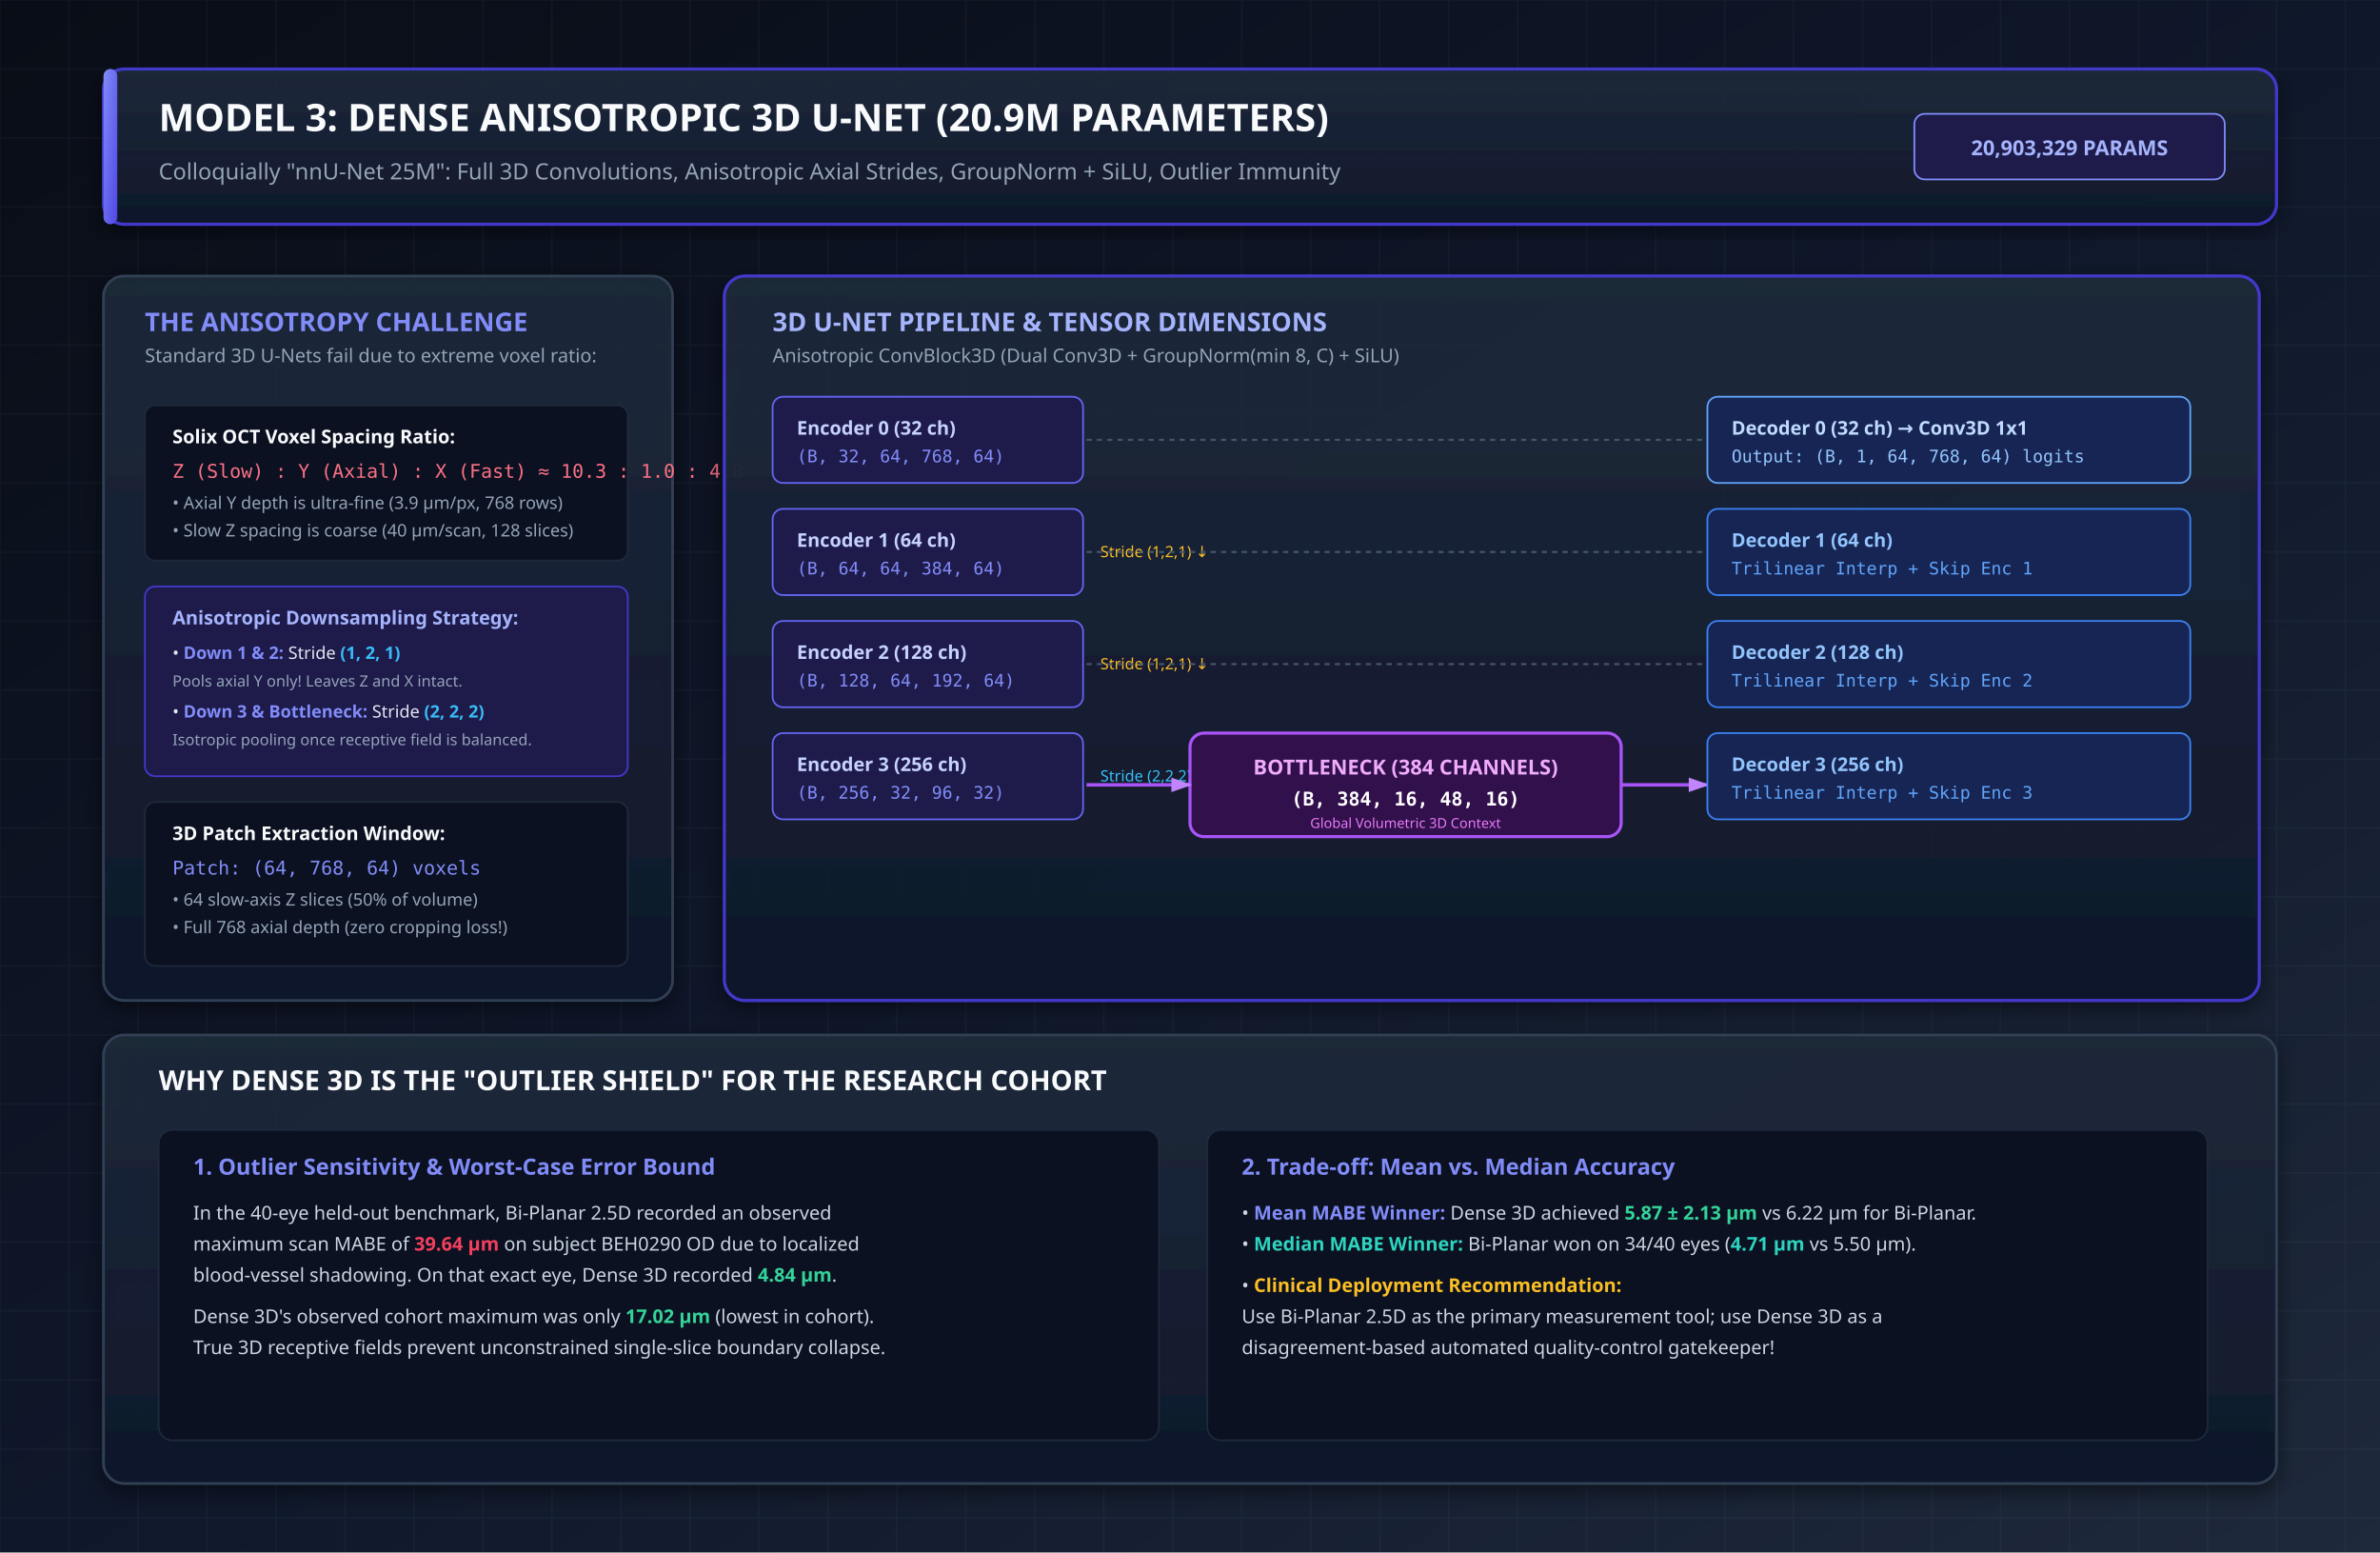
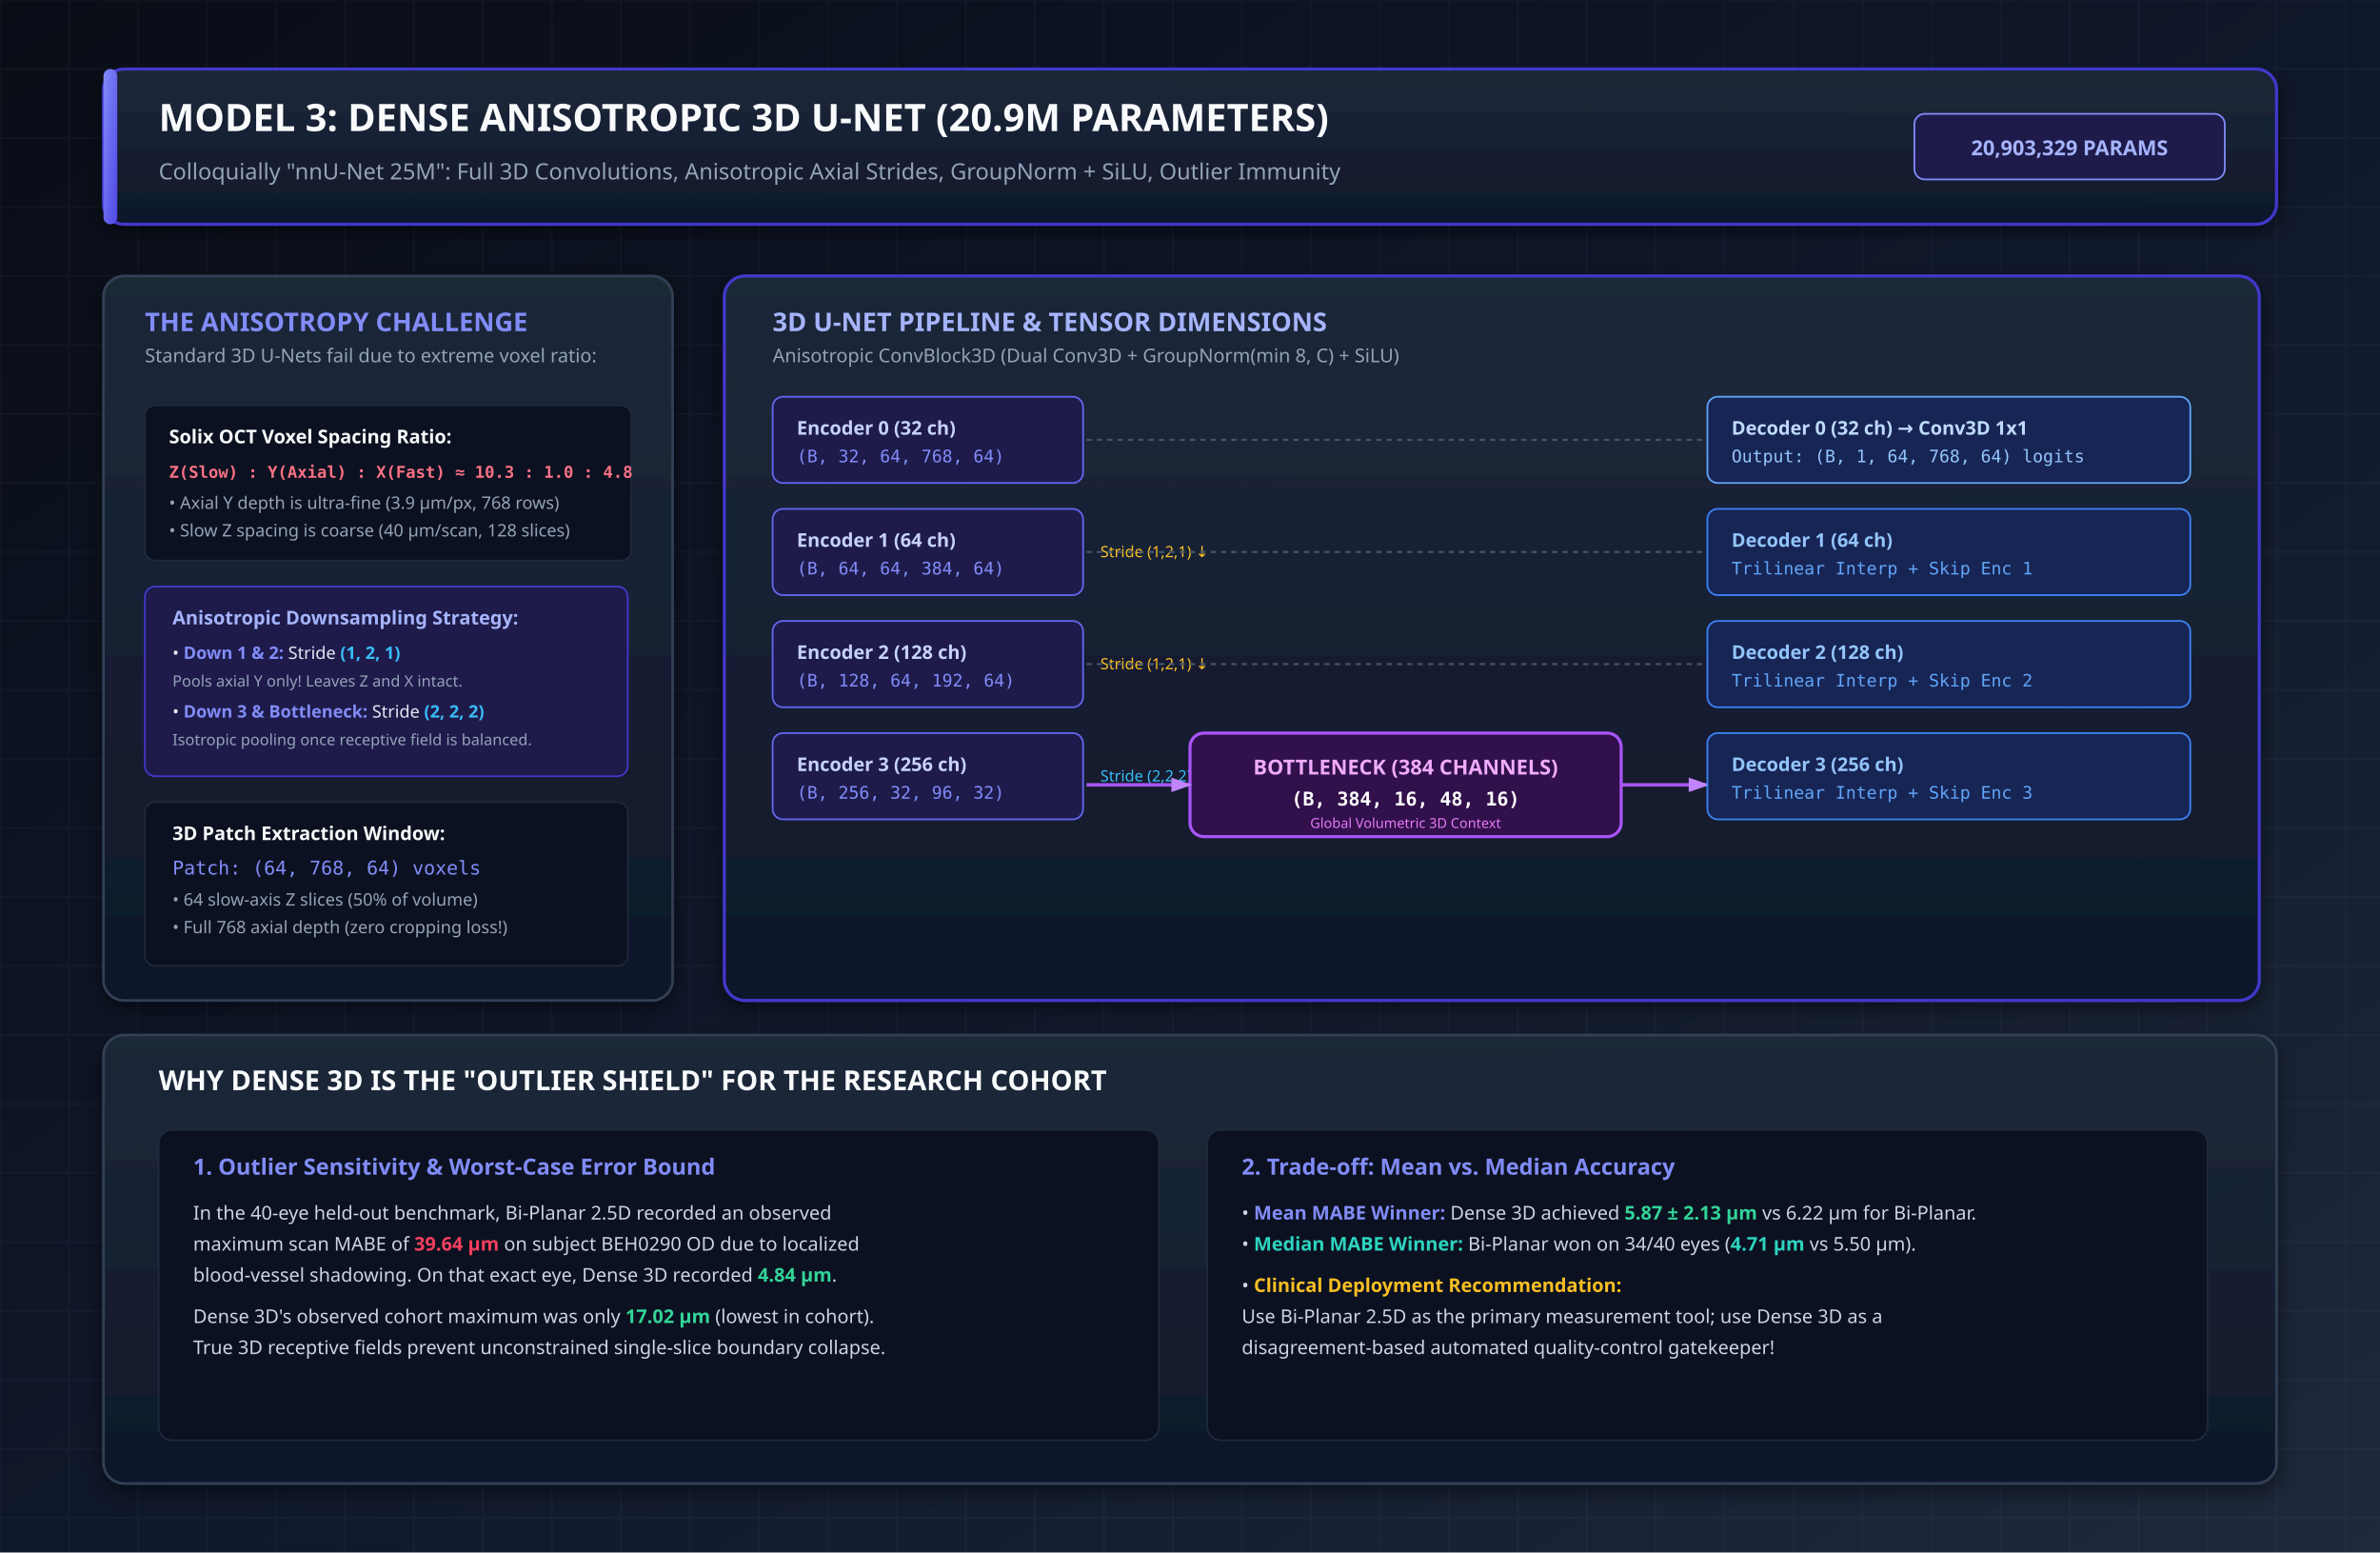
- <svg xmlns="http://www.w3.org/2000/svg" viewBox="0 0 1380 900" width="100%" height="100%">
+ <svg xmlns="http://www.w3.org/2000/svg" viewBox="0 0 1380 900" width="1380" height="900">
  <defs>
    <linearGradient id="grad-bg" x1="0%" y1="0%" x2="100%" y2="100%">
      <stop offset="0%" stop-color="#090d16" />
      <stop offset="50%" stop-color="#0f172a" />
      <stop offset="100%" stop-color="#1e293b" />
    </linearGradient>
    <linearGradient id="grad-card" x1="0%" y1="0%" x2="0%" y2="100%">
      <stop offset="0%" stop-color="#1e293b" stop-opacity="0.95" />
      <stop offset="100%" stop-color="#0f172a" stop-opacity="0.98" />
    </linearGradient>
    <linearGradient id="grad-blue" x1="0%" y1="0%" x2="100%" y2="100%">
      <stop offset="0%" stop-color="#38bdf8" />
      <stop offset="100%" stop-color="#0284c7" />
    </linearGradient>
    <linearGradient id="grad-cyan" x1="0%" y1="0%" x2="100%" y2="100%">
      <stop offset="0%" stop-color="#22d3ee" />
      <stop offset="100%" stop-color="#0891b2" />
    </linearGradient>
    <linearGradient id="grad-teal" x1="0%" y1="0%" x2="100%" y2="100%">
      <stop offset="0%" stop-color="#2dd4bf" />
      <stop offset="100%" stop-color="#0d9488" />
    </linearGradient>
    <linearGradient id="grad-purple" x1="0%" y1="0%" x2="100%" y2="100%">
      <stop offset="0%" stop-color="#c084fc" />
      <stop offset="100%" stop-color="#7e22ce" />
    </linearGradient>
    <linearGradient id="grad-amber" x1="0%" y1="0%" x2="100%" y2="100%">
      <stop offset="0%" stop-color="#fbbf24" />
      <stop offset="100%" stop-color="#d97706" />
    </linearGradient>
    <linearGradient id="grad-rose" x1="0%" y1="0%" x2="100%" y2="100%">
      <stop offset="0%" stop-color="#fb7185" />
      <stop offset="100%" stop-color="#e11d48" />
    </linearGradient>
    <linearGradient id="grad-emerald" x1="0%" y1="0%" x2="100%" y2="100%">
      <stop offset="0%" stop-color="#34d399" />
      <stop offset="100%" stop-color="#059669" />
    </linearGradient>
    <linearGradient id="grad-indigo" x1="0%" y1="0%" x2="100%" y2="100%">
      <stop offset="0%" stop-color="#818cf8" />
      <stop offset="100%" stop-color="#4f46e5" />
    </linearGradient>
    <filter id="shadow" x="-5%" y="-5%" width="115%" height="115%">
      <feDropShadow dx="0" dy="4" stdDeviation="6" flood-color="#000000" flood-opacity="0.5" />
    </filter>
    <filter id="glow-teal" x="-20%" y="-20%" width="140%" height="140%">
      <feGaussianBlur stdDeviation="5" result="blur" />
      <feComposite in="SourceGraphic" in2="blur" operator="over" />
    </filter>
    <filter id="glow-purple" x="-20%" y="-20%" width="140%" height="140%">
      <feGaussianBlur stdDeviation="5" result="blur" />
      <feComposite in="SourceGraphic" in2="blur" operator="over" />
    </filter>
    <marker id="arrow" viewBox="0 0 10 10" refX="9" refY="5" markerWidth="6" markerHeight="6" orient="auto-start-reverse">
      <path d="M 0 1.5 L 10 5 L 0 8.5 z" fill="#94a3b8" />
    </marker>
    <marker id="arrow-teal" viewBox="0 0 10 10" refX="9" refY="5" markerWidth="6" markerHeight="6" orient="auto-start-reverse">
      <path d="M 0 1.5 L 10 5 L 0 8.5 z" fill="#2dd4bf" />
    </marker>
    <marker id="arrow-blue" viewBox="0 0 10 10" refX="9" refY="5" markerWidth="6" markerHeight="6" orient="auto-start-reverse">
      <path d="M 0 1.5 L 10 5 L 0 8.5 z" fill="#38bdf8" />
    </marker>
    <marker id="arrow-purple" viewBox="0 0 10 10" refX="9" refY="5" markerWidth="6" markerHeight="6" orient="auto-start-reverse">
      <path d="M 0 1.5 L 10 5 L 0 8.5 z" fill="#c084fc" />
    </marker>
    <marker id="arrow-amber" viewBox="0 0 10 10" refX="9" refY="5" markerWidth="6" markerHeight="6" orient="auto-start-reverse">
      <path d="M 0 1.5 L 10 5 L 0 8.5 z" fill="#fbbf24" />
    </marker>
    <marker id="arrow-rose" viewBox="0 0 10 10" refX="9" refY="5" markerWidth="6" markerHeight="6" orient="auto-start-reverse">
      <path d="M 0 1.5 L 10 5 L 0 8.5 z" fill="#fb7185" />
    </marker>
    <marker id="arrow-green" viewBox="0 0 10 10" refX="9" refY="5" markerWidth="6" markerHeight="6" orient="auto-start-reverse">
      <path d="M 0 1.5 L 10 5 L 0 8.5 z" fill="#34d399" />
    </marker>
  </defs>
  <rect width="1380" height="900" fill="url(#grad-bg)" />
  <g opacity="0.05">
    <path d="M 0 0 L 0 900 M 40 0 L 40 900 M 80 0 L 80 900 M 120 0 L 120 900 M 160 0 L 160 900 M 200 0 L 200 900 M 240 0 L 240 900 M 280 0 L 280 900 M 320 0 L 320 900 M 360 0 L 360 900 M 400 0 L 400 900 M 440 0 L 440 900 M 480 0 L 480 900 M 520 0 L 520 900 M 560 0 L 560 900 M 600 0 L 600 900 M 640 0 L 640 900 M 680 0 L 680 900 M 720 0 L 720 900 M 760 0 L 760 900 M 800 0 L 800 900 M 840 0 L 840 900 M 880 0 L 880 900 M 920 0 L 920 900 M 960 0 L 960 900 M 1000 0 L 1000 900 M 1040 0 L 1040 900 M 1080 0 L 1080 900 M 1120 0 L 1120 900 M 1160 0 L 1160 900 M 1200 0 L 1200 900 M 1240 0 L 1240 900 M 1280 0 L 1280 900 M 1320 0 L 1320 900 M 1360 0 L 1360 900" stroke="#94a3b8" stroke-width="1" />
    <path d="M 0 0 L 1380 0 M 0 40 L 1380 40 M 0 80 L 1380 80 M 0 120 L 1380 120 M 0 160 L 1380 160 M 0 200 L 1380 200 M 0 240 L 1380 240 M 0 280 L 1380 280 M 0 320 L 1380 320 M 0 360 L 1380 360 M 0 400 L 1380 400 M 0 440 L 1380 440 M 0 480 L 1380 480 M 0 520 L 1380 520 M 0 560 L 1380 560 M 0 600 L 1380 600 M 0 640 L 1380 640 M 0 680 L 1380 680 M 0 720 L 1380 720 M 0 760 L 1380 760 M 0 800 L 1380 800 M 0 840 L 1380 840 M 0 880 L 1380 880" stroke="#94a3b8" stroke-width="1" />
  </g>
  <g transform="translate(60, 40)">
    <rect width="1260" height="90" rx="12" fill="url(#grad-card)" stroke="#4338ca" stroke-width="1.8" filter="url(#shadow)" />
    <rect width="8" height="90" rx="4" fill="url(#grad-indigo)" />
    <text x="32" y="36" font-family="sans-serif" font-size="22" font-weight="800" fill="#f8fafc">MODEL 3: DENSE ANISOTROPIC 3D U-NET (20.9M PARAMETERS)</text>
    <text x="32" y="64" font-family="sans-serif" font-size="13" font-weight="500" fill="#94a3b8">Colloquially "nnU-Net 25M": Full 3D Convolutions, Anisotropic Axial Strides, GroupNorm + SiLU, Outlier Immunity</text>
    <rect x="1050" y="26" width="180" height="38" rx="6" fill="#1e1b4b" stroke="#818cf8" />
    <text x="1140" y="50" font-family="sans-serif" font-size="12" font-weight="800" fill="#a5b4fc" text-anchor="middle">20,903,329 PARAMS</text>
  </g>
  <g transform="translate(60, 160)">
    <rect width="330" height="420" rx="12" fill="url(#grad-card)" stroke="#334155" stroke-width="1.5" filter="url(#shadow)" />
    <text x="24" y="32" font-family="sans-serif" font-size="15" font-weight="800" fill="#818cf8">THE ANISOTROPY CHALLENGE</text>
    <text x="24" y="50" font-family="sans-serif" font-size="11" fill="#94a3b8">Standard 3D U-Nets fail due to extreme voxel ratio:</text>
    <g transform="translate(24, 75)">
-       <rect width="280" height="90" rx="6" fill="#0b1120" stroke="#1e293b" />
-       <text x="16" y="22" font-family="sans-serif" font-size="11" font-weight="700" fill="#f8fafc">Solix OCT Voxel Spacing Ratio:</text>
-       <text x="16" y="42" font-family="monospace" font-size="11" fill="#fb7185">Z (Slow) : Y (Axial) : X (Fast) ≈ 10.3 : 1.0 : 4.8</text>
-       <text x="16" y="60" font-family="sans-serif" font-size="10" fill="#94a3b8">• Axial Y depth is ultra-fine (3.9 µm/px, 768 rows)</text>
-       <text x="16" y="76" font-family="sans-serif" font-size="10" fill="#94a3b8">• Slow Z spacing is coarse (40 µm/scan, 128 slices)</text>
+       <rect width="282" height="90" rx="6" fill="#0b1120" stroke="#1e293b" />
+       <text x="14" y="22" font-family="sans-serif" font-size="11" font-weight="700" fill="#f8fafc">Solix OCT Voxel Spacing Ratio:</text>
+       <text x="14" y="42" font-family="monospace" font-size="9.5" font-weight="700" fill="#fb7185">Z(Slow) : Y(Axial) : X(Fast) ≈ 10.3 : 1.0 : 4.8</text>
+       <text x="14" y="60" font-family="sans-serif" font-size="10" fill="#94a3b8">• Axial Y depth is ultra-fine (3.9 µm/px, 768 rows)</text>
+       <text x="14" y="76" font-family="sans-serif" font-size="10" fill="#94a3b8">• Slow Z spacing is coarse (40 µm/scan, 128 slices)</text>
    </g>
    <g transform="translate(24, 180)">
      <rect width="280" height="110" rx="6" fill="#1e1b4b" stroke="#4338ca" />
      <text x="16" y="22" font-family="sans-serif" font-size="11" font-weight="800" fill="#a5b4fc">Anisotropic Downsampling Strategy:</text>
      <text x="16" y="42" font-family="sans-serif" font-size="10" fill="#e2e8f0">• <tspan font-weight="700" fill="#818cf8">Down 1 &amp; 2:</tspan> Stride <tspan font-weight="700" fill="#38bdf8">(1, 2, 1)</tspan>
      </text>
      <text x="16" y="58" font-family="sans-serif" font-size="9" fill="#94a3b8">  Pools axial Y only! Leaves Z and X intact.</text>
      <text x="16" y="76" font-family="sans-serif" font-size="10" fill="#e2e8f0">• <tspan font-weight="700" fill="#818cf8">Down 3 &amp; Bottleneck:</tspan> Stride <tspan font-weight="700" fill="#38bdf8">(2, 2, 2)</tspan>
      </text>
      <text x="16" y="92" font-family="sans-serif" font-size="9" fill="#94a3b8">  Isotropic pooling once receptive field is balanced.</text>
    </g>
    <g transform="translate(24, 305)">
      <rect width="280" height="95" rx="6" fill="#0b1120" stroke="#1e293b" />
      <text x="16" y="22" font-family="sans-serif" font-size="11" font-weight="700" fill="#f8fafc">3D Patch Extraction Window:</text>
      <text x="16" y="42" font-family="monospace" font-size="11" fill="#818cf8">Patch: (64, 768, 64) voxels</text>
      <text x="16" y="60" font-family="sans-serif" font-size="10" fill="#94a3b8">• 64 slow-axis Z slices (50% of volume)</text>
      <text x="16" y="76" font-family="sans-serif" font-size="10" fill="#94a3b8">• Full 768 axial depth (zero cropping loss!)</text>
    </g>
  </g>
  <g transform="translate(420, 160)">
    <rect width="890" height="420" rx="12" fill="url(#grad-card)" stroke="#4338ca" stroke-width="1.8" filter="url(#shadow)" />
    <text x="28" y="32" font-family="sans-serif" font-size="15" font-weight="800" fill="#a5b4fc">3D U-NET PIPELINE &amp; TENSOR DIMENSIONS</text>
    <text x="28" y="50" font-family="sans-serif" font-size="11" fill="#94a3b8">Anisotropic ConvBlock3D (Dual Conv3D + GroupNorm(min 8, C) + SiLU)</text>
    <g transform="translate(28, 70)">
      <rect width="180" height="50" rx="6" fill="#1e1b4b" stroke="#6366f1" />
      <text x="14" y="22" font-family="sans-serif" font-size="11" font-weight="800" fill="#c7d2fe">Encoder 0 (32 ch)</text>
      <text x="14" y="38" font-family="monospace" font-size="10" fill="#818cf8">(B, 32, 64, 768, 64)</text>
      <rect y="65" width="180" height="50" rx="6" fill="#1e1b4b" stroke="#6366f1" />
      <text x="14" y="87" font-family="sans-serif" font-size="11" font-weight="800" fill="#c7d2fe">Encoder 1 (64 ch)</text>
      <text x="14" y="103" font-family="monospace" font-size="10" fill="#818cf8">(B, 64, 64, 384, 64)</text>
      <text x="190" y="93" font-family="sans-serif" font-size="9" fill="#fbbf24">Stride (1,2,1) ↓</text>
      <rect y="130" width="180" height="50" rx="6" fill="#1e1b4b" stroke="#6366f1" />
      <text x="14" y="152" font-family="sans-serif" font-size="11" font-weight="800" fill="#c7d2fe">Encoder 2 (128 ch)</text>
      <text x="14" y="168" font-family="monospace" font-size="10" fill="#818cf8">(B, 128, 64, 192, 64)</text>
      <text x="190" y="158" font-family="sans-serif" font-size="9" fill="#fbbf24">Stride (1,2,1) ↓</text>
      <rect y="195" width="180" height="50" rx="6" fill="#1e1b4b" stroke="#6366f1" />
      <text x="14" y="217" font-family="sans-serif" font-size="11" font-weight="800" fill="#c7d2fe">Encoder 3 (256 ch)</text>
      <text x="14" y="233" font-family="monospace" font-size="10" fill="#818cf8">(B, 256, 32, 96, 32)</text>
      <text x="190" y="223" font-family="sans-serif" font-size="9" fill="#38bdf8">Stride (2,2,2) ↓</text>
    </g>
    <g transform="translate(270, 265)">
      <rect width="250" height="60" rx="8" fill="#31104b" stroke="#a855f7" stroke-width="1.8" />
      <text x="125" y="24" font-family="sans-serif" font-size="12" font-weight="800" fill="#f0abfc" text-anchor="middle">BOTTLENECK (384 CHANNELS)</text>
      <text x="125" y="42" font-family="monospace" font-size="11" font-weight="700" fill="#ffffff" text-anchor="middle">(B, 384, 16, 48, 16)</text>
      <text x="125" y="55" font-family="sans-serif" font-size="8" fill="#e879f9" text-anchor="middle">Global Volumetric 3D Context</text>
    </g>
    <path d="M 210 295 L 270 295" stroke="#a855f7" stroke-width="2" marker-end="url(#arrow-purple)" />
    <path d="M 520 295 L 570 295" stroke="#a855f7" stroke-width="2" marker-end="url(#arrow-purple)" />
    <g transform="translate(570, 70)">
      <rect y="195" width="280" height="50" rx="6" fill="#172554" stroke="#3b82f6" />
      <text x="14" y="217" font-family="sans-serif" font-size="11" font-weight="800" fill="#93c5fd">Decoder 3 (256 ch)</text>
      <text x="14" y="233" font-family="monospace" font-size="10" fill="#60a5fa">Trilinear Interp + Skip Enc 3</text>
      <rect y="130" width="280" height="50" rx="6" fill="#172554" stroke="#3b82f6" />
      <text x="14" y="152" font-family="sans-serif" font-size="11" font-weight="800" fill="#93c5fd">Decoder 2 (128 ch)</text>
      <text x="14" y="168" font-family="monospace" font-size="10" fill="#60a5fa">Trilinear Interp + Skip Enc 2</text>
      <rect y="65" width="280" height="50" rx="6" fill="#172554" stroke="#3b82f6" />
      <text x="14" y="87" font-family="sans-serif" font-size="11" font-weight="800" fill="#93c5fd">Decoder 1 (64 ch)</text>
      <text x="14" y="103" font-family="monospace" font-size="10" fill="#60a5fa">Trilinear Interp + Skip Enc 1</text>
      <rect width="280" height="50" rx="6" fill="#172554" stroke="#60a5fa" />
      <text x="14" y="22" font-family="sans-serif" font-size="11" font-weight="800" fill="#bfdbfe">Decoder 0 (32 ch) → Conv3D 1x1</text>
      <text x="14" y="38" font-family="monospace" font-size="10" fill="#93c5fd">Output: (B, 1, 64, 768, 64) logits</text>
    </g>
    <path d="M 210 95 L 570 95" stroke="#475569" stroke-width="1.2" stroke-dasharray="3 3" />
    <path d="M 210 160 L 570 160" stroke="#475569" stroke-width="1.2" stroke-dasharray="3 3" />
    <path d="M 210 225 L 570 225" stroke="#475569" stroke-width="1.2" stroke-dasharray="3 3" />
  </g>
  <g transform="translate(60, 600)">
    <rect width="1260" height="260" rx="12" fill="url(#grad-card)" stroke="#334155" stroke-width="1.5" filter="url(#shadow)" />
    <text x="32" y="32" font-family="sans-serif" font-size="16" font-weight="800" fill="#f8fafc">WHY DENSE 3D IS THE "OUTLIER SHIELD" FOR THE RESEARCH COHORT</text>
    <g transform="translate(32, 55)">
      <rect width="580" height="180" rx="8" fill="#0b1120" stroke="#1e293b" />
      <text x="20" y="26" font-family="sans-serif" font-size="13" font-weight="700" fill="#818cf8">1. Outlier Sensitivity &amp; Worst-Case Error Bound</text>
      <text x="20" y="52" font-family="sans-serif" font-size="11" fill="#cbd5e1">
        <tspan x="20" dy="0">In the 40-eye held-out benchmark, Bi-Planar 2.5D recorded an observed</tspan>
        <tspan x="20" dy="18">maximum scan MABE of <tspan fill="#f43f5e" font-weight="700">39.64 µm</tspan> on subject BEH0290 OD due to localized</tspan>
        <tspan x="20" dy="18">blood-vessel shadowing. On that exact eye, Dense 3D recorded <tspan fill="#34d399" font-weight="700">4.84 µm</tspan>.</tspan>
        <tspan x="20" dy="24">Dense 3D's observed cohort maximum was only <tspan fill="#34d399" font-weight="800">17.02 µm</tspan> (lowest in cohort).</tspan>
        <tspan x="20" dy="18">True 3D receptive fields prevent unconstrained single-slice boundary collapse.</tspan>
      </text>
    </g>
    <g transform="translate(640, 55)">
      <rect width="580" height="180" rx="8" fill="#0b1120" stroke="#1e293b" />
      <text x="20" y="26" font-family="sans-serif" font-size="13" font-weight="700" fill="#818cf8">2. Trade-off: Mean vs. Median Accuracy</text>
      <text x="20" y="52" font-family="sans-serif" font-size="11" fill="#cbd5e1">
        <tspan x="20" dy="0">• <tspan fill="#818cf8" font-weight="700">Mean MABE Winner:</tspan> Dense 3D achieved <tspan fill="#34d399" font-weight="700">5.87 ± 2.13 µm</tspan> vs 6.22 µm for Bi-Planar.</tspan>
        <tspan x="20" dy="18">• <tspan fill="#2dd4bf" font-weight="700">Median MABE Winner:</tspan> Bi-Planar won on 34/40 eyes (<tspan fill="#2dd4bf" font-weight="700">4.71 µm</tspan> vs 5.50 µm).</tspan>
        <tspan x="20" dy="24">• <tspan fill="#fbbf24" font-weight="700">Clinical Deployment Recommendation:</tspan>
        </tspan>
        <tspan x="20" dy="18">  Use Bi-Planar 2.5D as the primary measurement tool; use Dense 3D as a</tspan>
        <tspan x="20" dy="18">  disagreement-based automated quality-control gatekeeper!</tspan>
      </text>
    </g>
  </g>
</svg>
